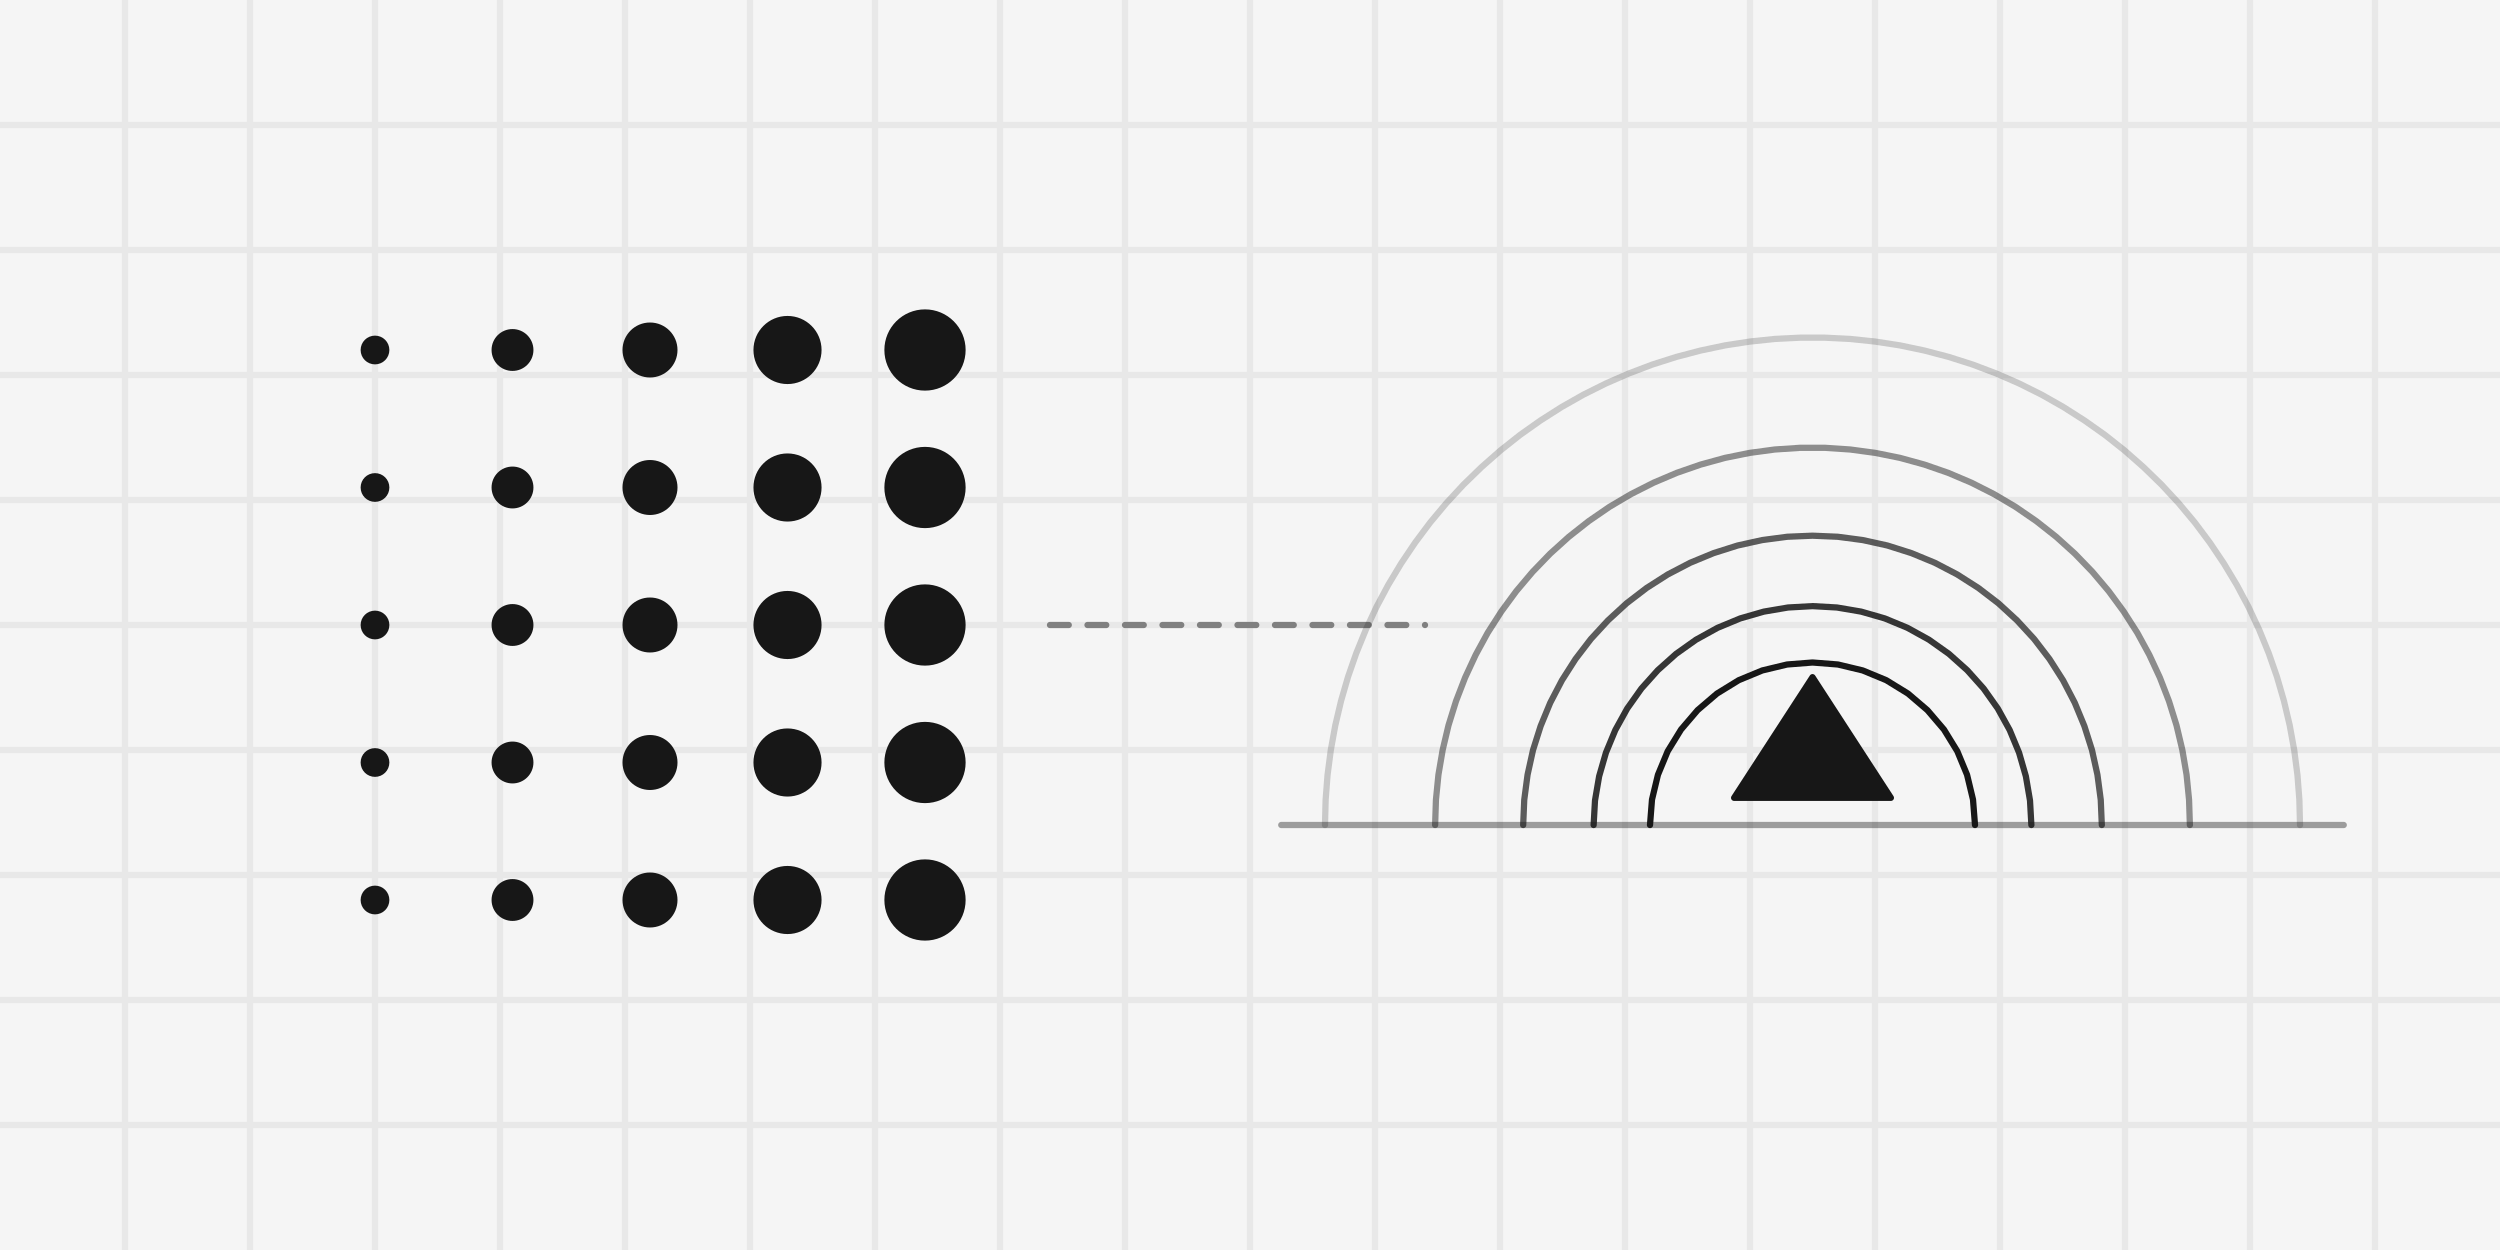
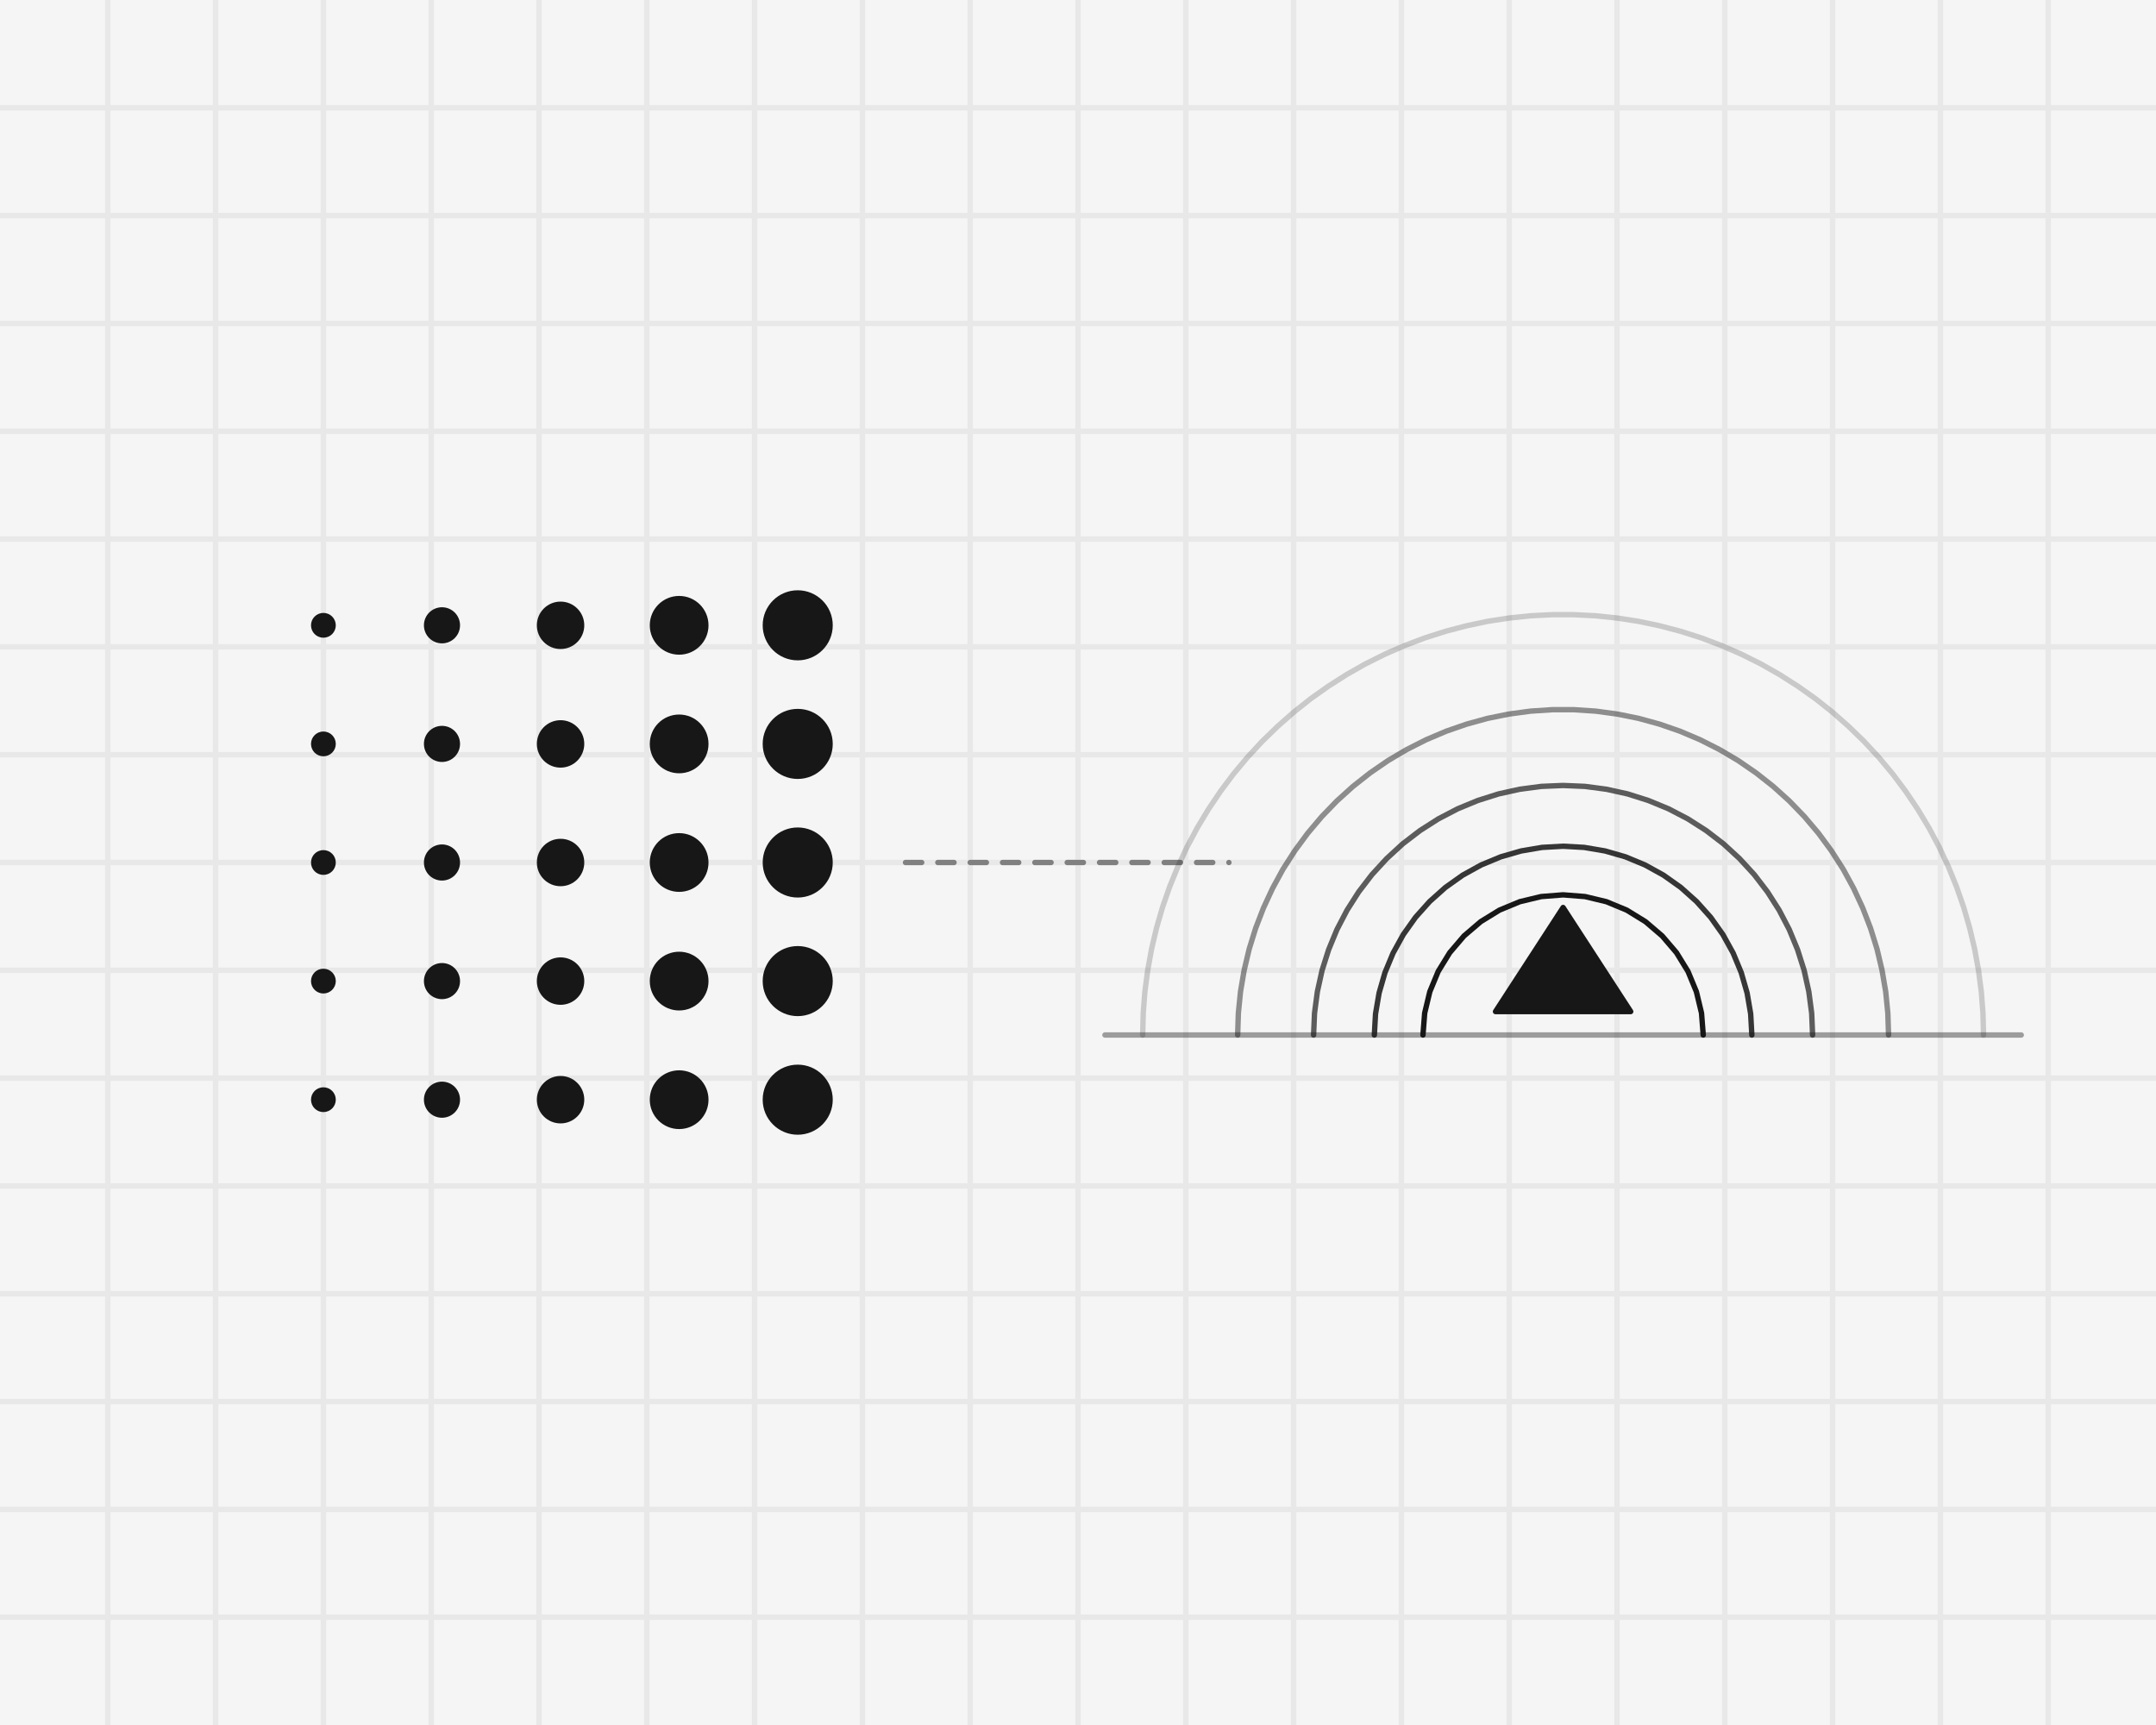
- <svg xmlns="http://www.w3.org/2000/svg" width="400" height="200" viewBox="0 0 400 200" preserveAspectRatio="xMidYMid slice">
+ <svg xmlns="http://www.w3.org/2000/svg" width="400" height="320" viewBox="0 0 400 320" preserveAspectRatio="xMidYMid slice">
  <style>*{vector-effect:non-scaling-stroke}</style>
  <clipPath id="art-clip-eiah-2025">
-     <rect width="400" height="200" />
+     <rect width="400" height="320" />
  </clipPath>
-   <rect width="400" height="200" fill="#f5f5f5" />
+   <rect width="400" height="320" fill="#f5f5f5" />
  <g fill="none" stroke="#171717" stroke-width="1" stroke-linecap="round" stroke-linejoin="round">
-     <path d="M20 0V200M40 0V200M60 0V200M80 0V200M100 0V200M120 0V200M140 0V200M160 0V200M180 0V200M200 0V200M220 0V200M240 0V200M260 0V200M280 0V200M300 0V200M320 0V200M340 0V200M360 0V200M380 0V200M0 20H400M0 40H400M0 60H400M0 80H400M0 100H400M0 120H400M0 140H400M0 160H400M0 180H400" stroke-opacity="0.06" />
+     <path d="M20 0V320M40 0V320M60 0V320M80 0V320M100 0V320M120 0V320M140 0V320M160 0V320M180 0V320M200 0V320M220 0V320M240 0V320M260 0V320M280 0V320M300 0V320M320 0V320M340 0V320M360 0V320M380 0V320M0 20H400M0 40H400M0 60H400M0 80H400M0 100H400M0 120H400M0 140H400M0 160H400M0 180H400M0 200H400M0 220H400M0 240H400M0 260H400M0 280H400M0 300H400" stroke-opacity="0.06" />
    <g clip-path="url(#art-clip-eiah-2025)">
-       <g transform="translate(104 100) rotate(0) scale(1)">
-         <circle cx="-44" cy="-44" r="1.8" fill="#171717" />
-         <circle cx="-22" cy="-44" r="2.85" fill="#171717" />
-         <circle cx="0" cy="-44" r="3.9" fill="#171717" />
-         <circle cx="22" cy="-44" r="4.95" fill="#171717" />
-         <circle cx="44" cy="-44" r="6" fill="#171717" />
-         <circle cx="-44" cy="-22" r="1.8" fill="#171717" />
-         <circle cx="-22" cy="-22" r="2.85" fill="#171717" />
-         <circle cx="0" cy="-22" r="3.9" fill="#171717" />
-         <circle cx="22" cy="-22" r="4.95" fill="#171717" />
-         <circle cx="44" cy="-22" r="6" fill="#171717" />
-         <circle cx="-44" cy="0" r="1.8" fill="#171717" />
-         <circle cx="-22" cy="0" r="2.85" fill="#171717" />
-         <circle cx="0" cy="0" r="3.9" fill="#171717" />
-         <circle cx="22" cy="0" r="4.95" fill="#171717" />
-         <circle cx="44" cy="0" r="6" fill="#171717" />
-         <circle cx="-44" cy="22" r="1.8" fill="#171717" />
-         <circle cx="-22" cy="22" r="2.85" fill="#171717" />
-         <circle cx="0" cy="22" r="3.9" fill="#171717" />
-         <circle cx="22" cy="22" r="4.95" fill="#171717" />
-         <circle cx="44" cy="22" r="6" fill="#171717" />
-         <circle cx="-44" cy="44" r="1.8" fill="#171717" />
-         <circle cx="-22" cy="44" r="2.85" fill="#171717" />
-         <circle cx="0" cy="44" r="3.9" fill="#171717" />
-         <circle cx="22" cy="44" r="4.95" fill="#171717" />
-         <circle cx="44" cy="44" r="6" fill="#171717" />
-       </g>
-       <g transform="translate(198 100) rotate(0) scale(1)" opacity="0.5">
-         <path d="M-30 0H30" stroke-dasharray="3 3" />
-       </g>
-       <g transform="translate(290 132) rotate(0) scale(1)" opacity="0.4">
-         <path d="M-85 0H85" />
-       </g>
-       <g transform="translate(290 132) rotate(0) scale(1)">
-         <path d="M-26 0L-25.68 -4.07L-24.73 -8.03L-23.17 -11.8L-21.03 -15.28L-18.38 -18.38L-15.28 -21.03L-11.8 -23.17L-8.03 -24.73L-4.07 -25.68L0 -26L4.07 -25.68L8.03 -24.73L11.8 -23.17L15.28 -21.03L18.38 -18.38L21.03 -15.28L23.17 -11.8L24.73 -8.03L25.68 -4.07L26 0" />
-         <path d="M-35.02 0L-34.8 -3.92L-34.14 -7.79L-33.05 -11.57L-31.55 -15.19L-29.65 -18.63L-27.38 -21.83L-24.76 -24.76L-21.83 -27.38L-18.63 -29.65L-15.19 -31.55L-11.57 -33.05L-7.79 -34.14L-3.92 -34.8L0 -35.02L3.92 -34.8L7.79 -34.14L11.57 -33.05L15.19 -31.55L18.63 -29.65L21.83 -27.38L24.76 -24.76L27.38 -21.83L29.65 -18.63L31.55 -15.19L33.05 -11.57L34.14 -7.79L34.8 -3.92L35.02 0" opacity="0.86" />
-         <path d="M-46.29 0L-46.12 -4.03L-45.59 -8.04L-44.72 -11.98L-43.5 -15.83L-41.96 -19.56L-40.09 -23.15L-37.92 -26.55L-35.46 -29.76L-32.73 -32.73L-29.76 -35.46L-26.55 -37.92L-23.15 -40.09L-19.56 -41.96L-15.83 -43.5L-11.98 -44.72L-8.04 -45.59L-4.03 -46.12L0 -46.29L4.03 -46.12L8.04 -45.59L11.98 -44.72L15.83 -43.5L19.56 -41.96L23.15 -40.09L26.55 -37.92L29.76 -35.46L32.73 -32.73L35.46 -29.76L37.92 -26.55L40.09 -23.15L41.96 -19.56L43.5 -15.83L44.72 -11.98L45.59 -8.04L46.12 -4.03L46.29 0" opacity="0.69" />
-         <path d="M-60.38 0L-60.25 -4.03L-59.85 -8.05L-59.17 -12.03L-58.24 -15.95L-57.04 -19.81L-55.59 -23.57L-53.89 -27.23L-51.96 -30.77L-49.78 -34.17L-47.39 -37.42L-44.78 -40.51L-41.98 -43.41L-38.99 -46.11L-35.82 -48.61L-32.49 -50.9L-29.02 -52.95L-25.42 -54.77L-21.7 -56.35L-17.89 -57.67L-14 -58.74L-10.04 -59.54L-6.04 -60.08L-2.02 -60.35L2.02 -60.35L6.04 -60.08L10.04 -59.54L14 -58.74L17.89 -57.67L21.7 -56.35L25.42 -54.77L29.02 -52.95L32.49 -50.9L35.82 -48.61L38.99 -46.11L41.98 -43.41L44.78 -40.51L47.39 -37.42L49.78 -34.17L51.96 -30.77L53.89 -27.23L55.59 -23.57L57.04 -19.81L58.24 -15.95L59.17 -12.03L59.85 -8.05L60.25 -4.03L60.38 0" opacity="0.47" />
-         <path d="M-78 0L-77.9 -4.02L-77.59 -8.02L-77.07 -12L-76.35 -15.96L-75.43 -19.86L-74.31 -23.72L-72.99 -27.51L-71.47 -31.24L-69.77 -34.87L-67.88 -38.42L-65.81 -41.86L-63.57 -45.19L-61.16 -48.41L-58.59 -51.49L-55.86 -54.44L-52.98 -57.24L-49.97 -59.89L-46.82 -62.39L-43.54 -64.71L-40.15 -66.87L-36.66 -68.85L-33.07 -70.64L-29.38 -72.25L-25.63 -73.67L-21.8 -74.89L-17.92 -75.91L-13.98 -76.74L-10.02 -77.35L-6.02 -77.77L-2.01 -77.97L2.01 -77.97L6.02 -77.77L10.02 -77.35L13.98 -76.74L17.92 -75.91L21.8 -74.89L25.63 -73.67L29.38 -72.25L33.07 -70.64L36.66 -68.85L40.15 -66.87L43.54 -64.71L46.82 -62.39L49.97 -59.89L52.98 -57.24L55.86 -54.44L58.59 -51.49L61.16 -48.41L63.57 -45.19L65.81 -41.86L67.88 -38.42L69.77 -34.87L71.47 -31.24L72.99 -27.51L74.31 -23.72L75.43 -19.86L76.35 -15.96L77.07 -12L77.59 -8.02L77.9 -4.02L78 0" opacity="0.2" />
-       </g>
-       <g transform="translate(290 118) rotate(0) scale(1)">
-         <path d="M0 -9.65L12.54 9.65L-12.54 9.65Z" fill="#171717" />
+       <g transform="translate(0 60)">
+         <g transform="translate(104 100) rotate(0) scale(1)">
+           <circle cx="-44" cy="-44" r="1.8" fill="#171717" />
+           <circle cx="-22" cy="-44" r="2.85" fill="#171717" />
+           <circle cx="0" cy="-44" r="3.9" fill="#171717" />
+           <circle cx="22" cy="-44" r="4.95" fill="#171717" />
+           <circle cx="44" cy="-44" r="6" fill="#171717" />
+           <circle cx="-44" cy="-22" r="1.8" fill="#171717" />
+           <circle cx="-22" cy="-22" r="2.85" fill="#171717" />
+           <circle cx="0" cy="-22" r="3.9" fill="#171717" />
+           <circle cx="22" cy="-22" r="4.95" fill="#171717" />
+           <circle cx="44" cy="-22" r="6" fill="#171717" />
+           <circle cx="-44" cy="0" r="1.8" fill="#171717" />
+           <circle cx="-22" cy="0" r="2.85" fill="#171717" />
+           <circle cx="0" cy="0" r="3.9" fill="#171717" />
+           <circle cx="22" cy="0" r="4.95" fill="#171717" />
+           <circle cx="44" cy="0" r="6" fill="#171717" />
+           <circle cx="-44" cy="22" r="1.8" fill="#171717" />
+           <circle cx="-22" cy="22" r="2.85" fill="#171717" />
+           <circle cx="0" cy="22" r="3.9" fill="#171717" />
+           <circle cx="22" cy="22" r="4.95" fill="#171717" />
+           <circle cx="44" cy="22" r="6" fill="#171717" />
+           <circle cx="-44" cy="44" r="1.8" fill="#171717" />
+           <circle cx="-22" cy="44" r="2.85" fill="#171717" />
+           <circle cx="0" cy="44" r="3.9" fill="#171717" />
+           <circle cx="22" cy="44" r="4.95" fill="#171717" />
+           <circle cx="44" cy="44" r="6" fill="#171717" />
+         </g>
+         <g transform="translate(198 100) rotate(0) scale(1)" opacity="0.5">
+           <path d="M-30 0H30" stroke-dasharray="3 3" />
+         </g>
+         <g transform="translate(290 132) rotate(0) scale(1)" opacity="0.4">
+           <path d="M-85 0H85" />
+         </g>
+         <g transform="translate(290 132) rotate(0) scale(1)">
+           <path d="M-26 0L-25.68 -4.07L-24.73 -8.03L-23.17 -11.8L-21.03 -15.28L-18.38 -18.38L-15.28 -21.03L-11.8 -23.17L-8.03 -24.73L-4.07 -25.68L0 -26L4.07 -25.68L8.03 -24.73L11.8 -23.17L15.28 -21.03L18.38 -18.38L21.03 -15.28L23.17 -11.8L24.73 -8.03L25.68 -4.07L26 0" />
+           <path d="M-35.02 0L-34.8 -3.92L-34.14 -7.79L-33.05 -11.57L-31.55 -15.19L-29.65 -18.63L-27.38 -21.83L-24.76 -24.76L-21.83 -27.38L-18.63 -29.65L-15.19 -31.55L-11.57 -33.05L-7.79 -34.14L-3.92 -34.8L0 -35.02L3.92 -34.8L7.79 -34.14L11.57 -33.05L15.19 -31.55L18.63 -29.65L21.83 -27.38L24.76 -24.76L27.38 -21.83L29.65 -18.63L31.55 -15.19L33.05 -11.57L34.14 -7.79L34.8 -3.92L35.02 0" opacity="0.86" />
+           <path d="M-46.29 0L-46.12 -4.03L-45.59 -8.04L-44.72 -11.98L-43.5 -15.83L-41.96 -19.56L-40.09 -23.15L-37.92 -26.55L-35.46 -29.76L-32.73 -32.73L-29.76 -35.46L-26.55 -37.92L-23.15 -40.09L-19.56 -41.96L-15.83 -43.5L-11.98 -44.72L-8.04 -45.59L-4.03 -46.12L0 -46.29L4.03 -46.12L8.04 -45.59L11.98 -44.72L15.83 -43.5L19.56 -41.96L23.15 -40.09L26.55 -37.92L29.76 -35.46L32.73 -32.73L35.46 -29.76L37.92 -26.55L40.09 -23.15L41.96 -19.56L43.5 -15.83L44.72 -11.98L45.59 -8.04L46.12 -4.03L46.29 0" opacity="0.69" />
+           <path d="M-60.38 0L-60.25 -4.03L-59.85 -8.05L-59.17 -12.03L-58.24 -15.95L-57.04 -19.81L-55.59 -23.57L-53.89 -27.23L-51.96 -30.77L-49.78 -34.17L-47.39 -37.42L-44.78 -40.51L-41.98 -43.41L-38.99 -46.11L-35.82 -48.61L-32.49 -50.9L-29.02 -52.95L-25.42 -54.77L-21.7 -56.35L-17.89 -57.67L-14 -58.74L-10.04 -59.54L-6.04 -60.08L-2.02 -60.35L2.02 -60.35L6.04 -60.08L10.04 -59.54L14 -58.74L17.89 -57.67L21.7 -56.35L25.42 -54.77L29.02 -52.95L32.49 -50.9L35.82 -48.61L38.99 -46.11L41.98 -43.41L44.78 -40.51L47.39 -37.42L49.78 -34.17L51.96 -30.77L53.89 -27.23L55.59 -23.57L57.04 -19.81L58.24 -15.95L59.17 -12.03L59.85 -8.05L60.25 -4.03L60.38 0" opacity="0.47" />
+           <path d="M-78 0L-77.9 -4.02L-77.59 -8.02L-77.07 -12L-76.35 -15.96L-75.43 -19.86L-74.31 -23.72L-72.99 -27.51L-71.47 -31.24L-69.77 -34.87L-67.88 -38.42L-65.81 -41.86L-63.57 -45.19L-61.16 -48.41L-58.59 -51.49L-55.86 -54.44L-52.98 -57.24L-49.97 -59.89L-46.82 -62.39L-43.54 -64.71L-40.15 -66.87L-36.66 -68.85L-33.07 -70.64L-29.38 -72.25L-25.63 -73.67L-21.8 -74.89L-17.92 -75.91L-13.98 -76.74L-10.02 -77.35L-6.02 -77.77L-2.01 -77.97L2.01 -77.97L6.02 -77.77L10.02 -77.35L13.98 -76.74L17.92 -75.91L21.8 -74.89L25.63 -73.67L29.38 -72.25L33.07 -70.64L36.66 -68.85L40.15 -66.87L43.54 -64.71L46.82 -62.39L49.97 -59.89L52.98 -57.24L55.86 -54.44L58.59 -51.49L61.16 -48.41L63.57 -45.19L65.81 -41.86L67.88 -38.42L69.77 -34.87L71.47 -31.24L72.99 -27.51L74.31 -23.72L75.43 -19.86L76.35 -15.96L77.07 -12L77.59 -8.02L77.9 -4.02L78 0" opacity="0.2" />
+         </g>
+         <g transform="translate(290 118) rotate(0) scale(1)">
+           <path d="M0 -9.65L12.54 9.65L-12.54 9.65Z" fill="#171717" />
+         </g>
      </g>
    </g>
  </g>
</svg>
